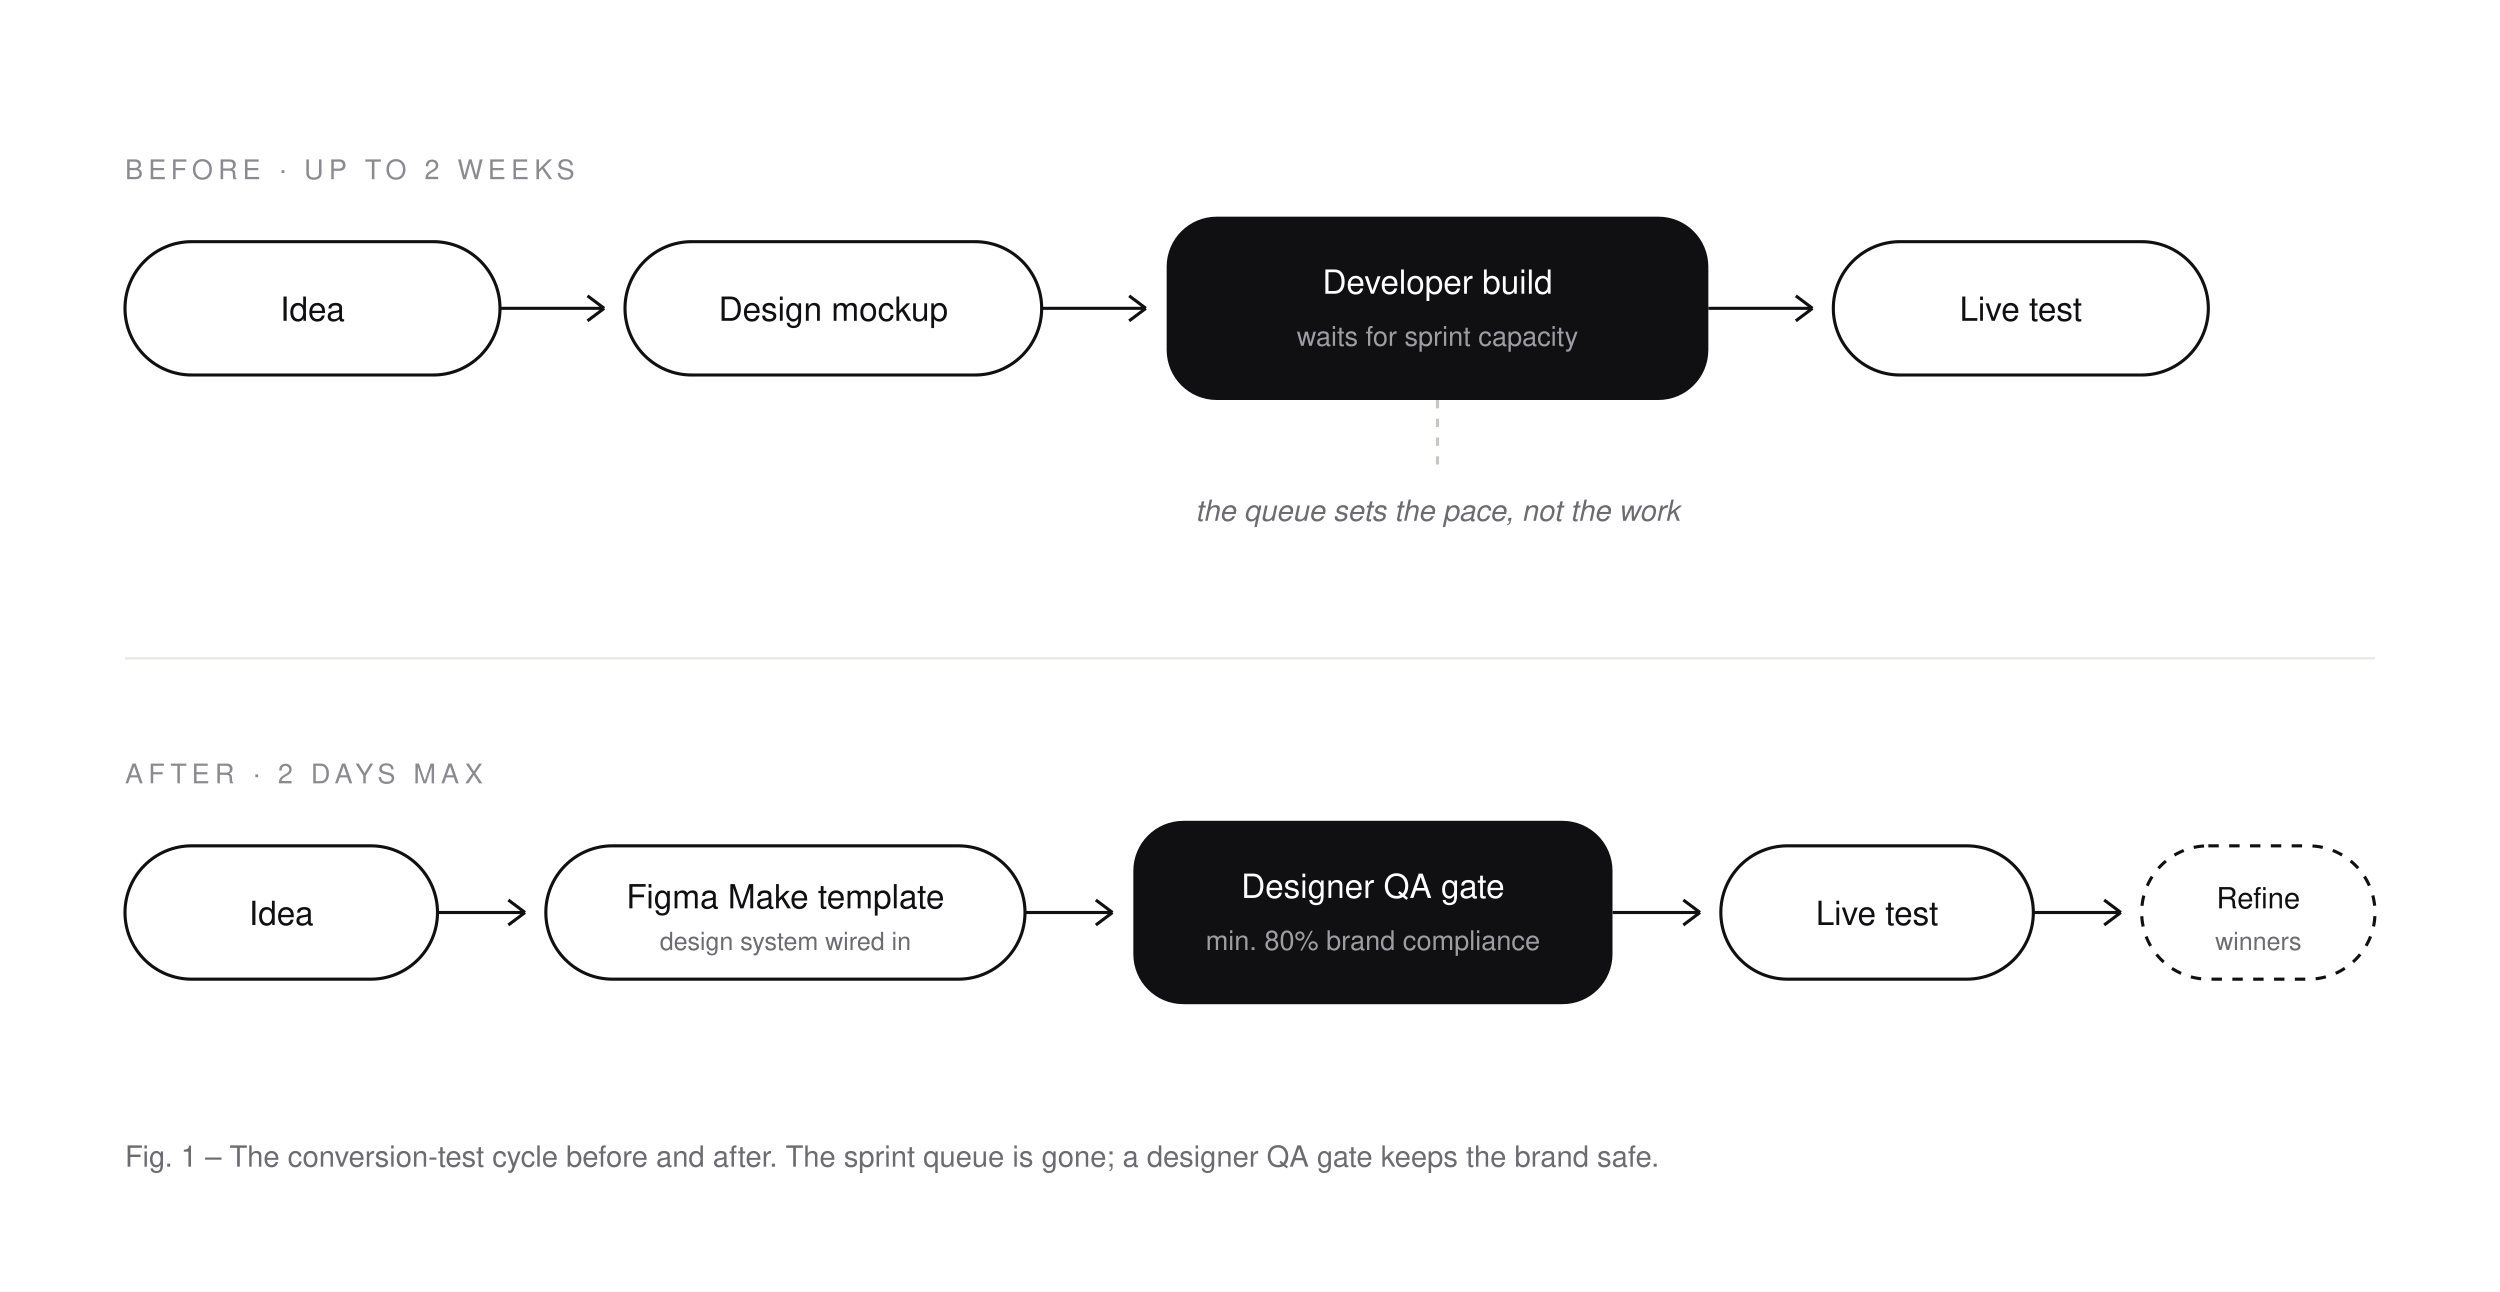
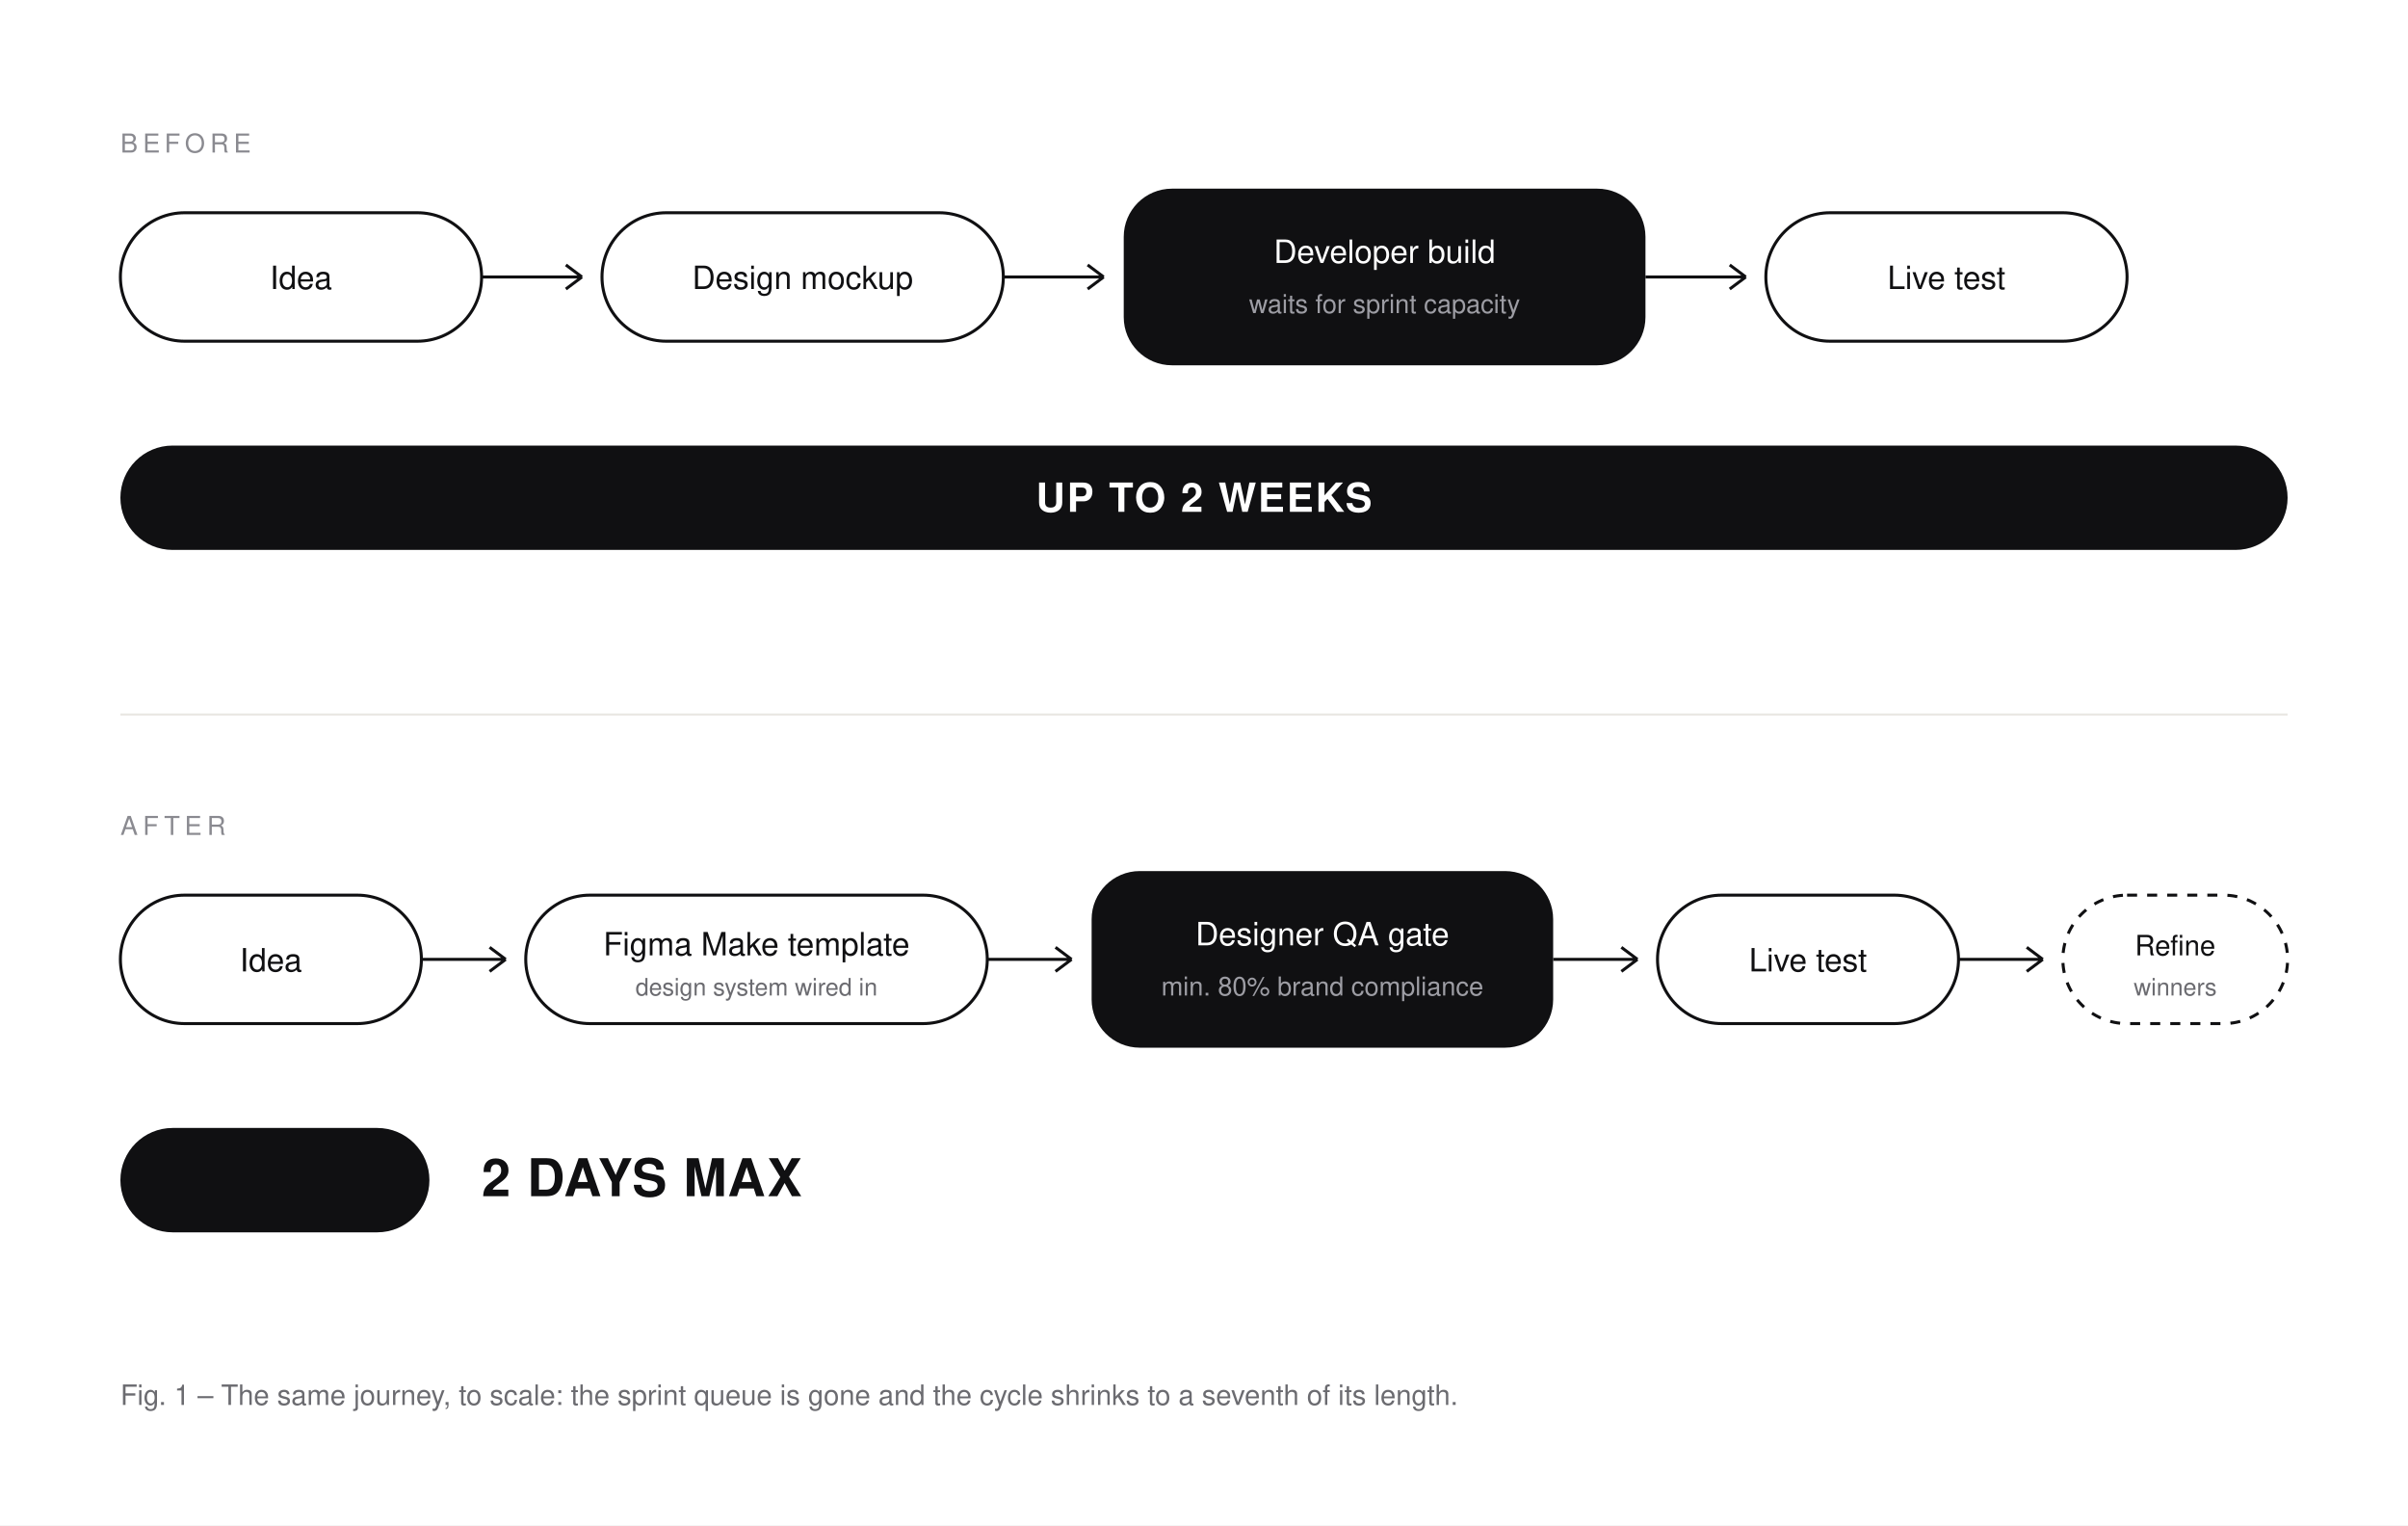
- <svg xmlns="http://www.w3.org/2000/svg" viewBox="0 0 1200 620" font-family="Helvetica Neue, Helvetica, Arial, sans-serif">
-   <rect width="1200" height="620" fill="#ffffff" />
-   <text x="60" y="86" font-size="13" letter-spacing="2.5" fill="#8a8a90" font-weight="500">BEFORE · UP TO 2 WEEKS</text>
+ <svg xmlns="http://www.w3.org/2000/svg" viewBox="0 0 1200 760" font-family="Helvetica Neue, Helvetica, Arial, sans-serif">
+   <rect width="1200" height="760" fill="#ffffff" />
+   <text x="60" y="76" font-size="13" letter-spacing="2.5" fill="#8a8a90" font-weight="500">BEFORE</text>
  <g font-size="16" fill="#101012">
-     <rect x="60" y="116" width="180" height="64" rx="32" fill="none" stroke="#101012" stroke-width="1.5" />
-     <text x="150" y="154" text-anchor="middle">Idea</text>
-     <rect x="300" y="116" width="200" height="64" rx="32" fill="none" stroke="#101012" stroke-width="1.5" />
-     <text x="400" y="154" text-anchor="middle">Design mockup</text>
-     <rect x="560" y="104" width="260" height="88" rx="24" fill="#101012" />
-     <text x="690" y="141" text-anchor="middle" fill="#ffffff">Developer build</text>
-     <text x="690" y="166" text-anchor="middle" fill="#9d9da4" font-size="13">waits for sprint capacity</text>
-     <rect x="880" y="116" width="180" height="64" rx="32" fill="none" stroke="#101012" stroke-width="1.5" />
-     <text x="970" y="154" text-anchor="middle">Live test</text>
+     <rect x="60" y="106" width="180" height="64" rx="32" fill="none" stroke="#101012" stroke-width="1.5" />
+     <text x="150" y="144" text-anchor="middle">Idea</text>
+     <rect x="300" y="106" width="200" height="64" rx="32" fill="none" stroke="#101012" stroke-width="1.5" />
+     <text x="400" y="144" text-anchor="middle">Design mockup</text>
+     <rect x="560" y="94" width="260" height="88" rx="24" fill="#101012" />
+     <text x="690" y="131" text-anchor="middle" fill="#ffffff">Developer build</text>
+     <text x="690" y="156" text-anchor="middle" fill="#9d9da4" font-size="13">waits for sprint capacity</text>
+     <rect x="880" y="106" width="180" height="64" rx="32" fill="none" stroke="#101012" stroke-width="1.5" />
+     <text x="970" y="144" text-anchor="middle">Live test</text>
  </g>
  <g stroke="#101012" stroke-width="1.5" fill="none">
-     <path d="M240 148h50m0 0-8-6m8 6-8 6" />
-     <path d="M500 148h50m0 0-8-6m8 6-8 6" />
-     <path d="M820 148h50m0 0-8-6m8 6-8 6" />
+     <path d="M240 138h50m0 0-8-6m8 6-8 6" />
+     <path d="M500 138h50m0 0-8-6m8 6-8 6" />
+     <path d="M820 138h50m0 0-8-6m8 6-8 6" />
  </g>
-   <path d="M690 192v36" stroke="#c9c6bf" stroke-width="1.5" stroke-dasharray="4 5" />
-   <text x="690" y="250" text-anchor="middle" font-size="14" fill="#6b6b70" font-style="italic">the queue sets the pace, not the work</text>
-   <line x1="60" y1="316" x2="1140" y2="316" stroke="#e8e6e1" />
-   <text x="60" y="376" font-size="13" letter-spacing="2.5" fill="#8a8a90" font-weight="500">AFTER · 2 DAYS MAX</text>
+   <rect x="60" y="222" width="1080" height="52" rx="26" fill="#101012" />
+   <text x="600" y="255" text-anchor="middle" font-size="20" fill="#ffffff" font-weight="600" letter-spacing="1">UP TO 2 WEEKS</text>
+   <line x1="60" y1="356" x2="1140" y2="356" stroke="#e8e6e1" />
+   <text x="60" y="416" font-size="13" letter-spacing="2.5" fill="#8a8a90" font-weight="500">AFTER</text>
  <g font-size="16" fill="#101012">
-     <rect x="60" y="406" width="150" height="64" rx="32" fill="none" stroke="#101012" stroke-width="1.5" />
-     <text x="135" y="444" text-anchor="middle">Idea</text>
-     <rect x="262" y="406" width="230" height="64" rx="32" fill="none" stroke="#101012" stroke-width="1.5" />
-     <text x="377" y="436" text-anchor="middle">Figma Make template</text>
-     <text x="377" y="456" text-anchor="middle" font-size="12" fill="#6b6b70">design system wired in</text>
-     <rect x="544" y="394" width="230" height="88" rx="24" fill="#101012" />
-     <text x="659" y="431" text-anchor="middle" fill="#ffffff">Designer QA gate</text>
-     <text x="659" y="456" text-anchor="middle" fill="#9d9da4" font-size="13">min. 80% brand compliance</text>
-     <rect x="826" y="406" width="150" height="64" rx="32" fill="none" stroke="#101012" stroke-width="1.5" />
-     <text x="901" y="444" text-anchor="middle">Live test</text>
-     <rect x="1028" y="406" width="112" height="64" rx="32" fill="none" stroke="#101012" stroke-width="1.5" stroke-dasharray="5 5" />
-     <text x="1084" y="436" text-anchor="middle" font-size="14">Refine</text>
-     <text x="1084" y="456" text-anchor="middle" font-size="12" fill="#6b6b70">winners</text>
+     <rect x="60" y="446" width="150" height="64" rx="32" fill="none" stroke="#101012" stroke-width="1.5" />
+     <text x="135" y="484" text-anchor="middle">Idea</text>
+     <rect x="262" y="446" width="230" height="64" rx="32" fill="none" stroke="#101012" stroke-width="1.5" />
+     <text x="377" y="476" text-anchor="middle">Figma Make template</text>
+     <text x="377" y="496" text-anchor="middle" font-size="12" fill="#6b6b70">design system wired in</text>
+     <rect x="544" y="434" width="230" height="88" rx="24" fill="#101012" />
+     <text x="659" y="471" text-anchor="middle" fill="#ffffff">Designer QA gate</text>
+     <text x="659" y="496" text-anchor="middle" fill="#9d9da4" font-size="13">min. 80% brand compliance</text>
+     <rect x="826" y="446" width="150" height="64" rx="32" fill="none" stroke="#101012" stroke-width="1.5" />
+     <text x="901" y="484" text-anchor="middle">Live test</text>
+     <rect x="1028" y="446" width="112" height="64" rx="32" fill="none" stroke="#101012" stroke-width="1.5" stroke-dasharray="5 5" />
+     <text x="1084" y="476" text-anchor="middle" font-size="14">Refine</text>
+     <text x="1084" y="496" text-anchor="middle" font-size="12" fill="#6b6b70">winners</text>
  </g>
  <g stroke="#101012" stroke-width="1.5" fill="none">
-     <path d="M210 438h42m0 0-8-6m8 6-8 6" />
-     <path d="M492 438h42m0 0-8-6m8 6-8 6" />
-     <path d="M774 438h42m0 0-8-6m8 6-8 6" />
-     <path d="M976 438h42m0 0-8-6m8 6-8 6" />
+     <path d="M210 478h42m0 0-8-6m8 6-8 6" />
+     <path d="M492 478h42m0 0-8-6m8 6-8 6" />
+     <path d="M774 478h42m0 0-8-6m8 6-8 6" />
+     <path d="M976 478h42m0 0-8-6m8 6-8 6" />
  </g>
-   <text x="60" y="560" font-size="14" fill="#6b6b70">Fig. 1 – The conversion-test cycle before and after. The sprint queue is gone; a designer QA gate keeps the brand safe.</text>
+   <rect x="60" y="562" width="154" height="52" rx="26" fill="#101012" />
+   <text x="240" y="596" font-size="26" fill="#101012" font-weight="700" letter-spacing="0.5">2 DAYS MAX</text>
+   <text x="60" y="700" font-size="14" fill="#6b6b70">Fig. 1 – The same journey, to scale: the sprint queue is gone and the cycle shrinks to a seventh of its length.</text>
</svg>
